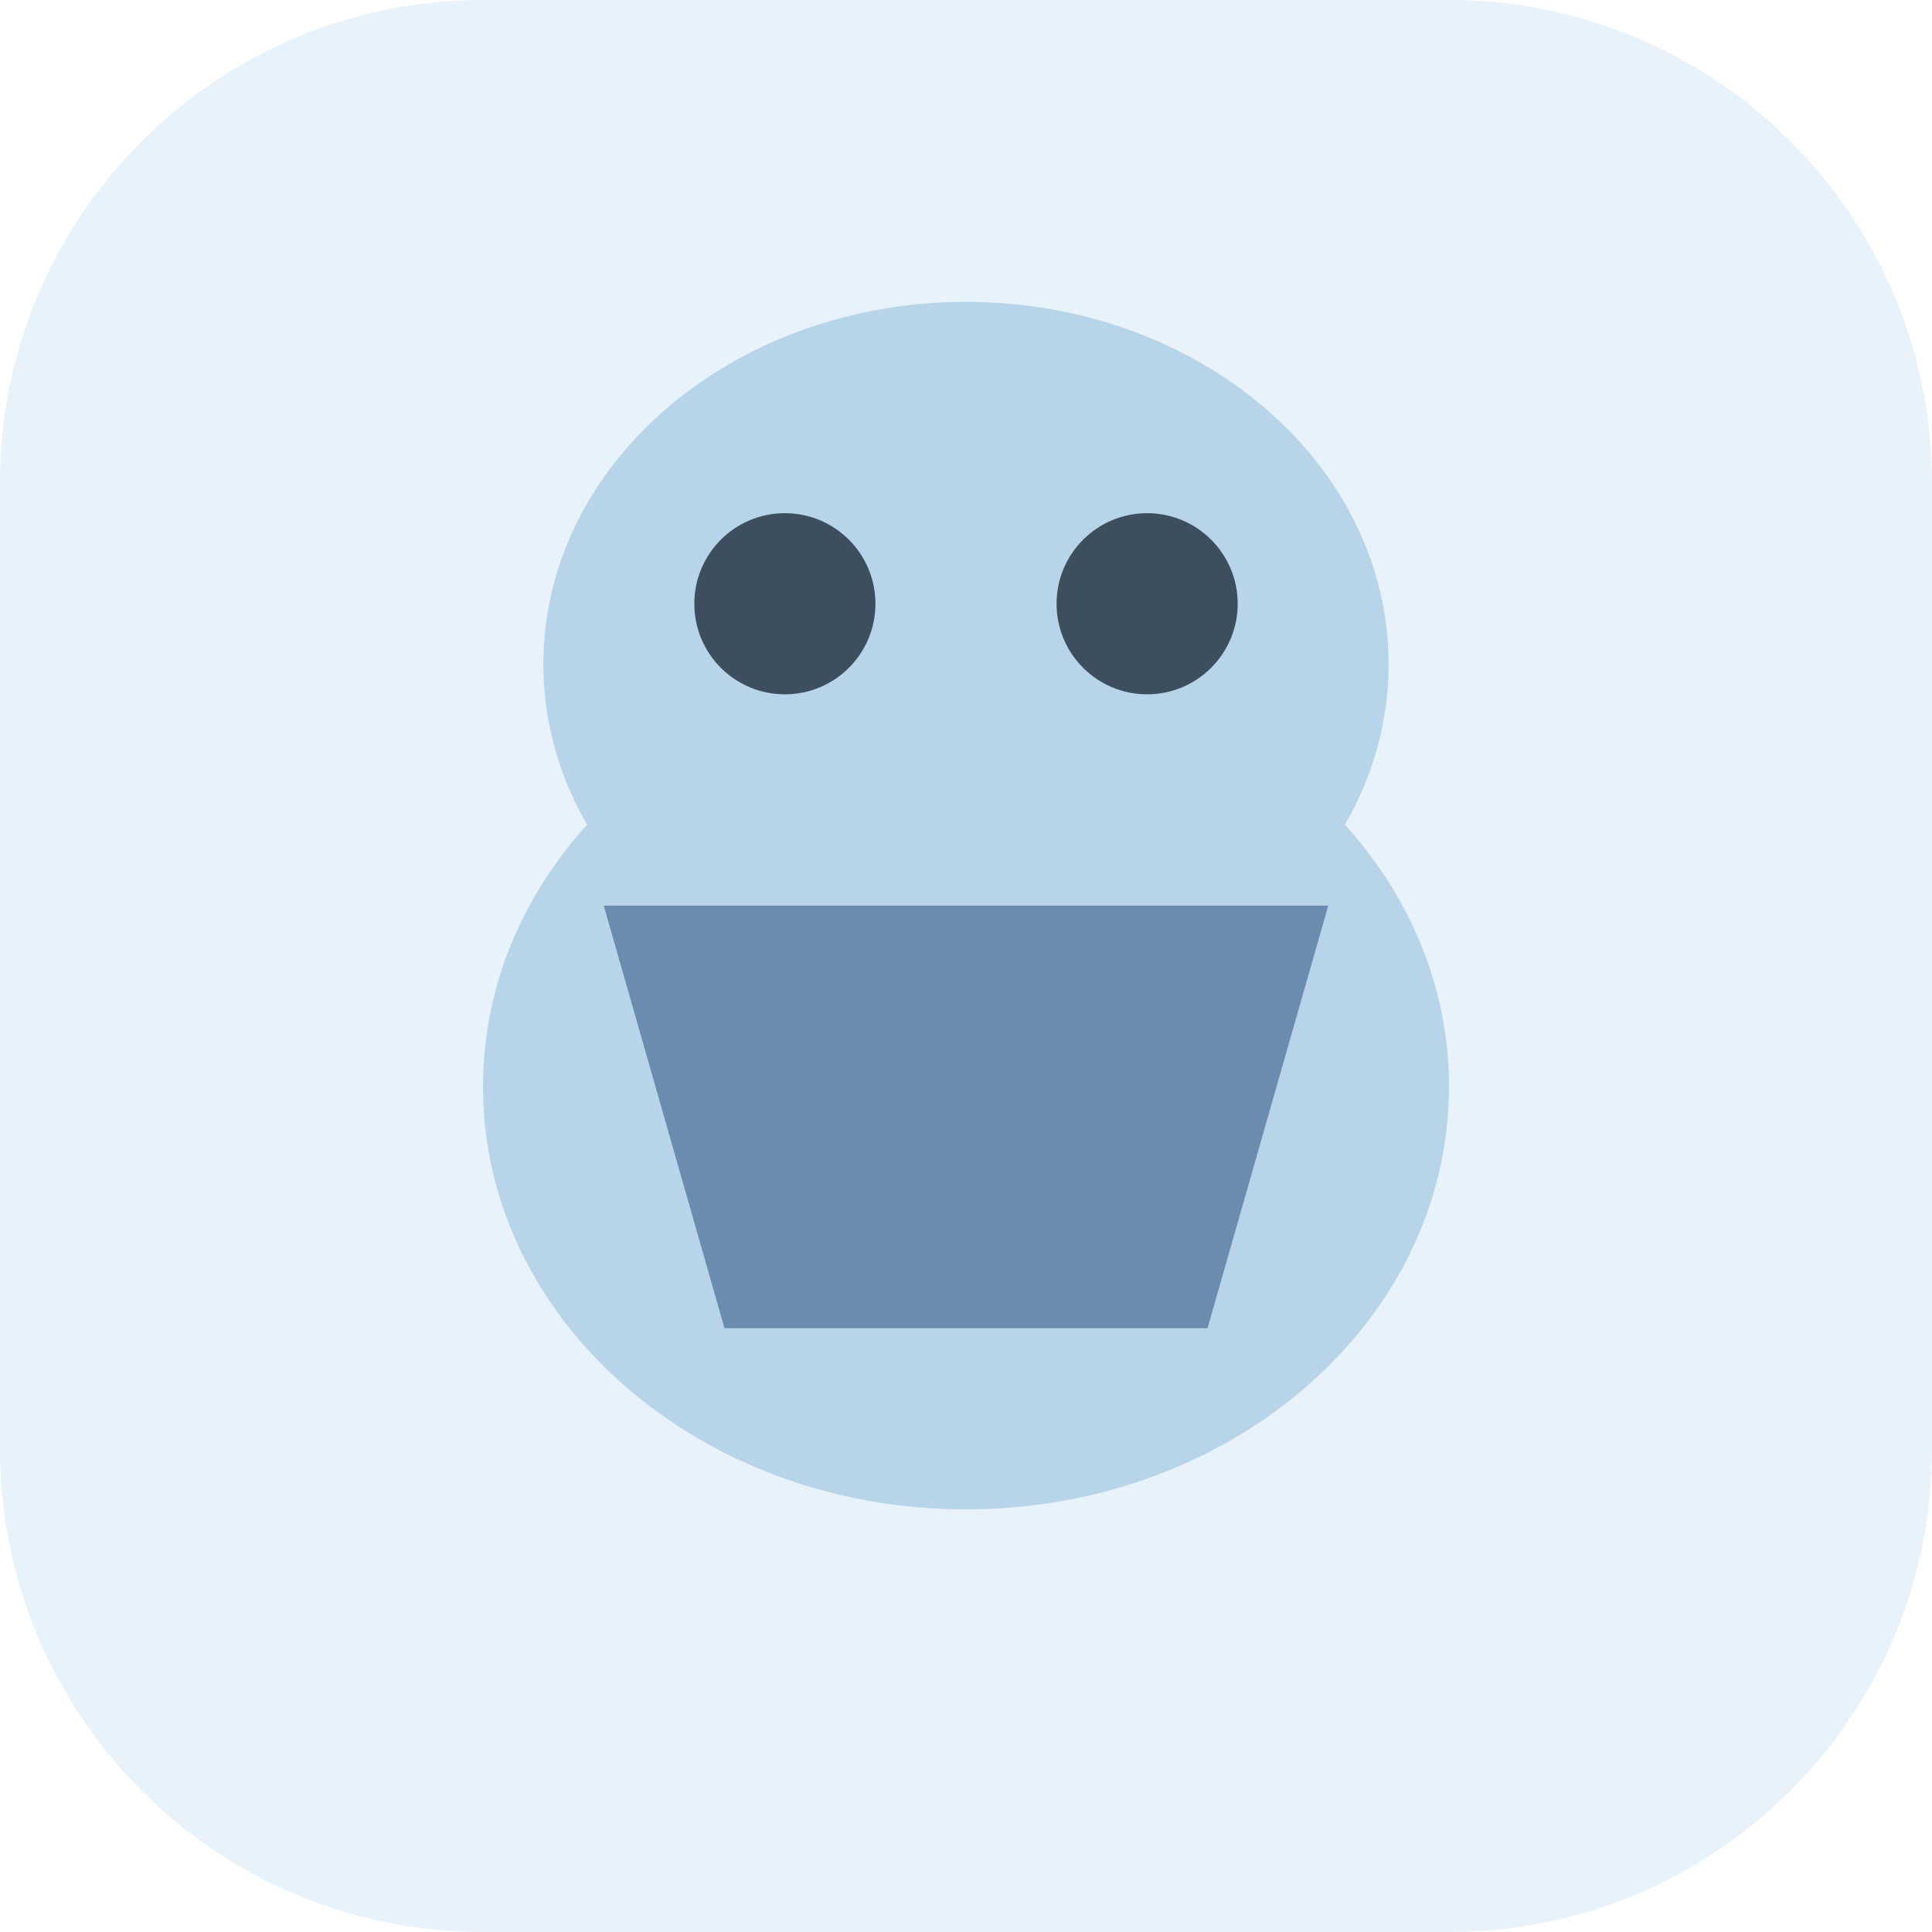
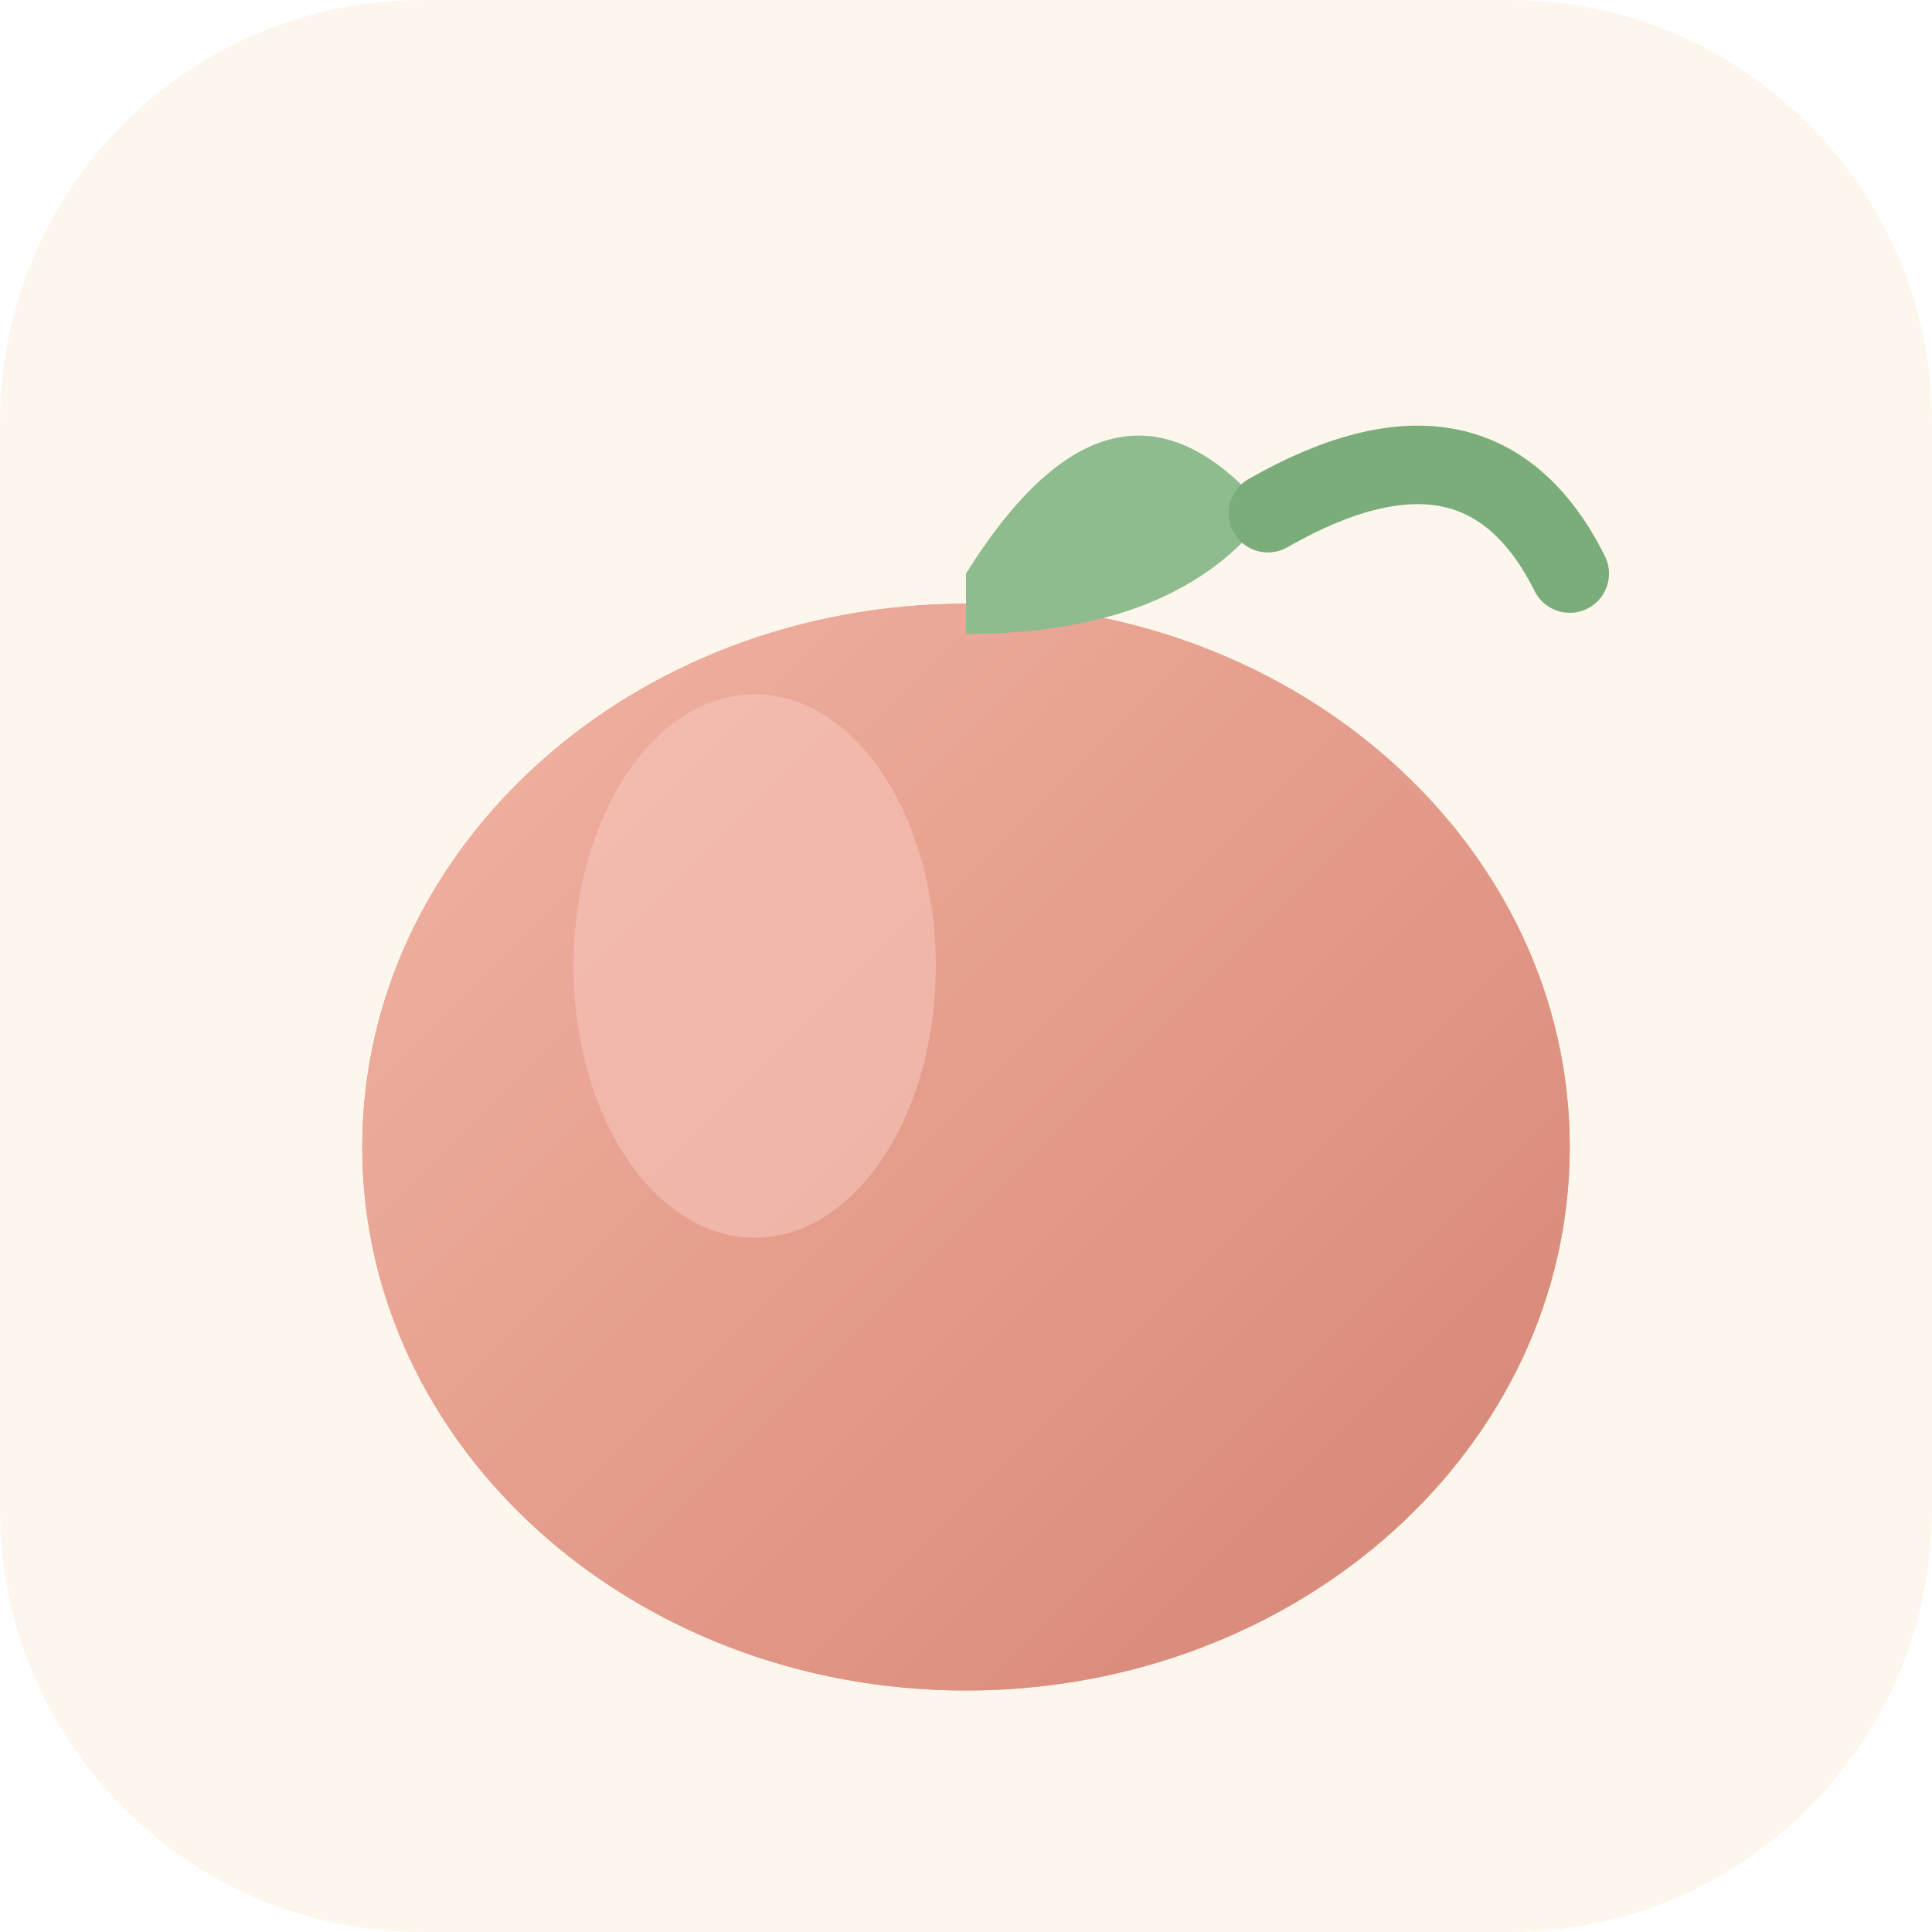
<svg xmlns="http://www.w3.org/2000/svg" viewBox="0 0 32 32">
-   <rect width="32" height="32" rx="8" fill="#e8f2fa" />
-   <ellipse cx="16" cy="18" rx="8" ry="7" fill="#b8d4e8" />
-   <ellipse cx="16" cy="11" rx="7" ry="6" fill="#b8d4e8" />
-   <circle cx="13" cy="10" r="1.5" fill="#3d4f5f" />
-   <circle cx="19" cy="10" r="1.5" fill="#3d4f5f" />
-   <path d="M 10 15 L 22 15 L 20 22 L 12 22 Z" fill="#6b8cae" />
+   <rect width="32" height="32" rx="7" fill="#fdf6ec" />
+   <ellipse cx="16" cy="19" rx="10" ry="9" fill="#e8a090" />
+   <ellipse cx="16" cy="19" rx="10" ry="9" fill="url(#peachGrad)" />
+   <ellipse cx="12.5" cy="16" rx="3" ry="4.5" fill="#f8c8bc" opacity="0.55" />
+   <path d="M 16 9.5 Q 18.5 5.5 21 8.5 Q 19.5 10.5 16 10.5 Z" fill="#8fbc8f" />
+   <path d="M 21 8.5 Q 24.5 6.5 26 9.5" fill="none" stroke="#7aad7a" stroke-width="1.3" stroke-linecap="round" />
+   <defs>
+     <linearGradient id="peachGrad" x1="8" y1="11" x2="24" y2="27" gradientUnits="userSpaceOnUse">
+       <stop offset="0%" stop-color="#f0b0a0" />
+       <stop offset="100%" stop-color="#d88878" />
+     </linearGradient>
+   </defs>
</svg>
